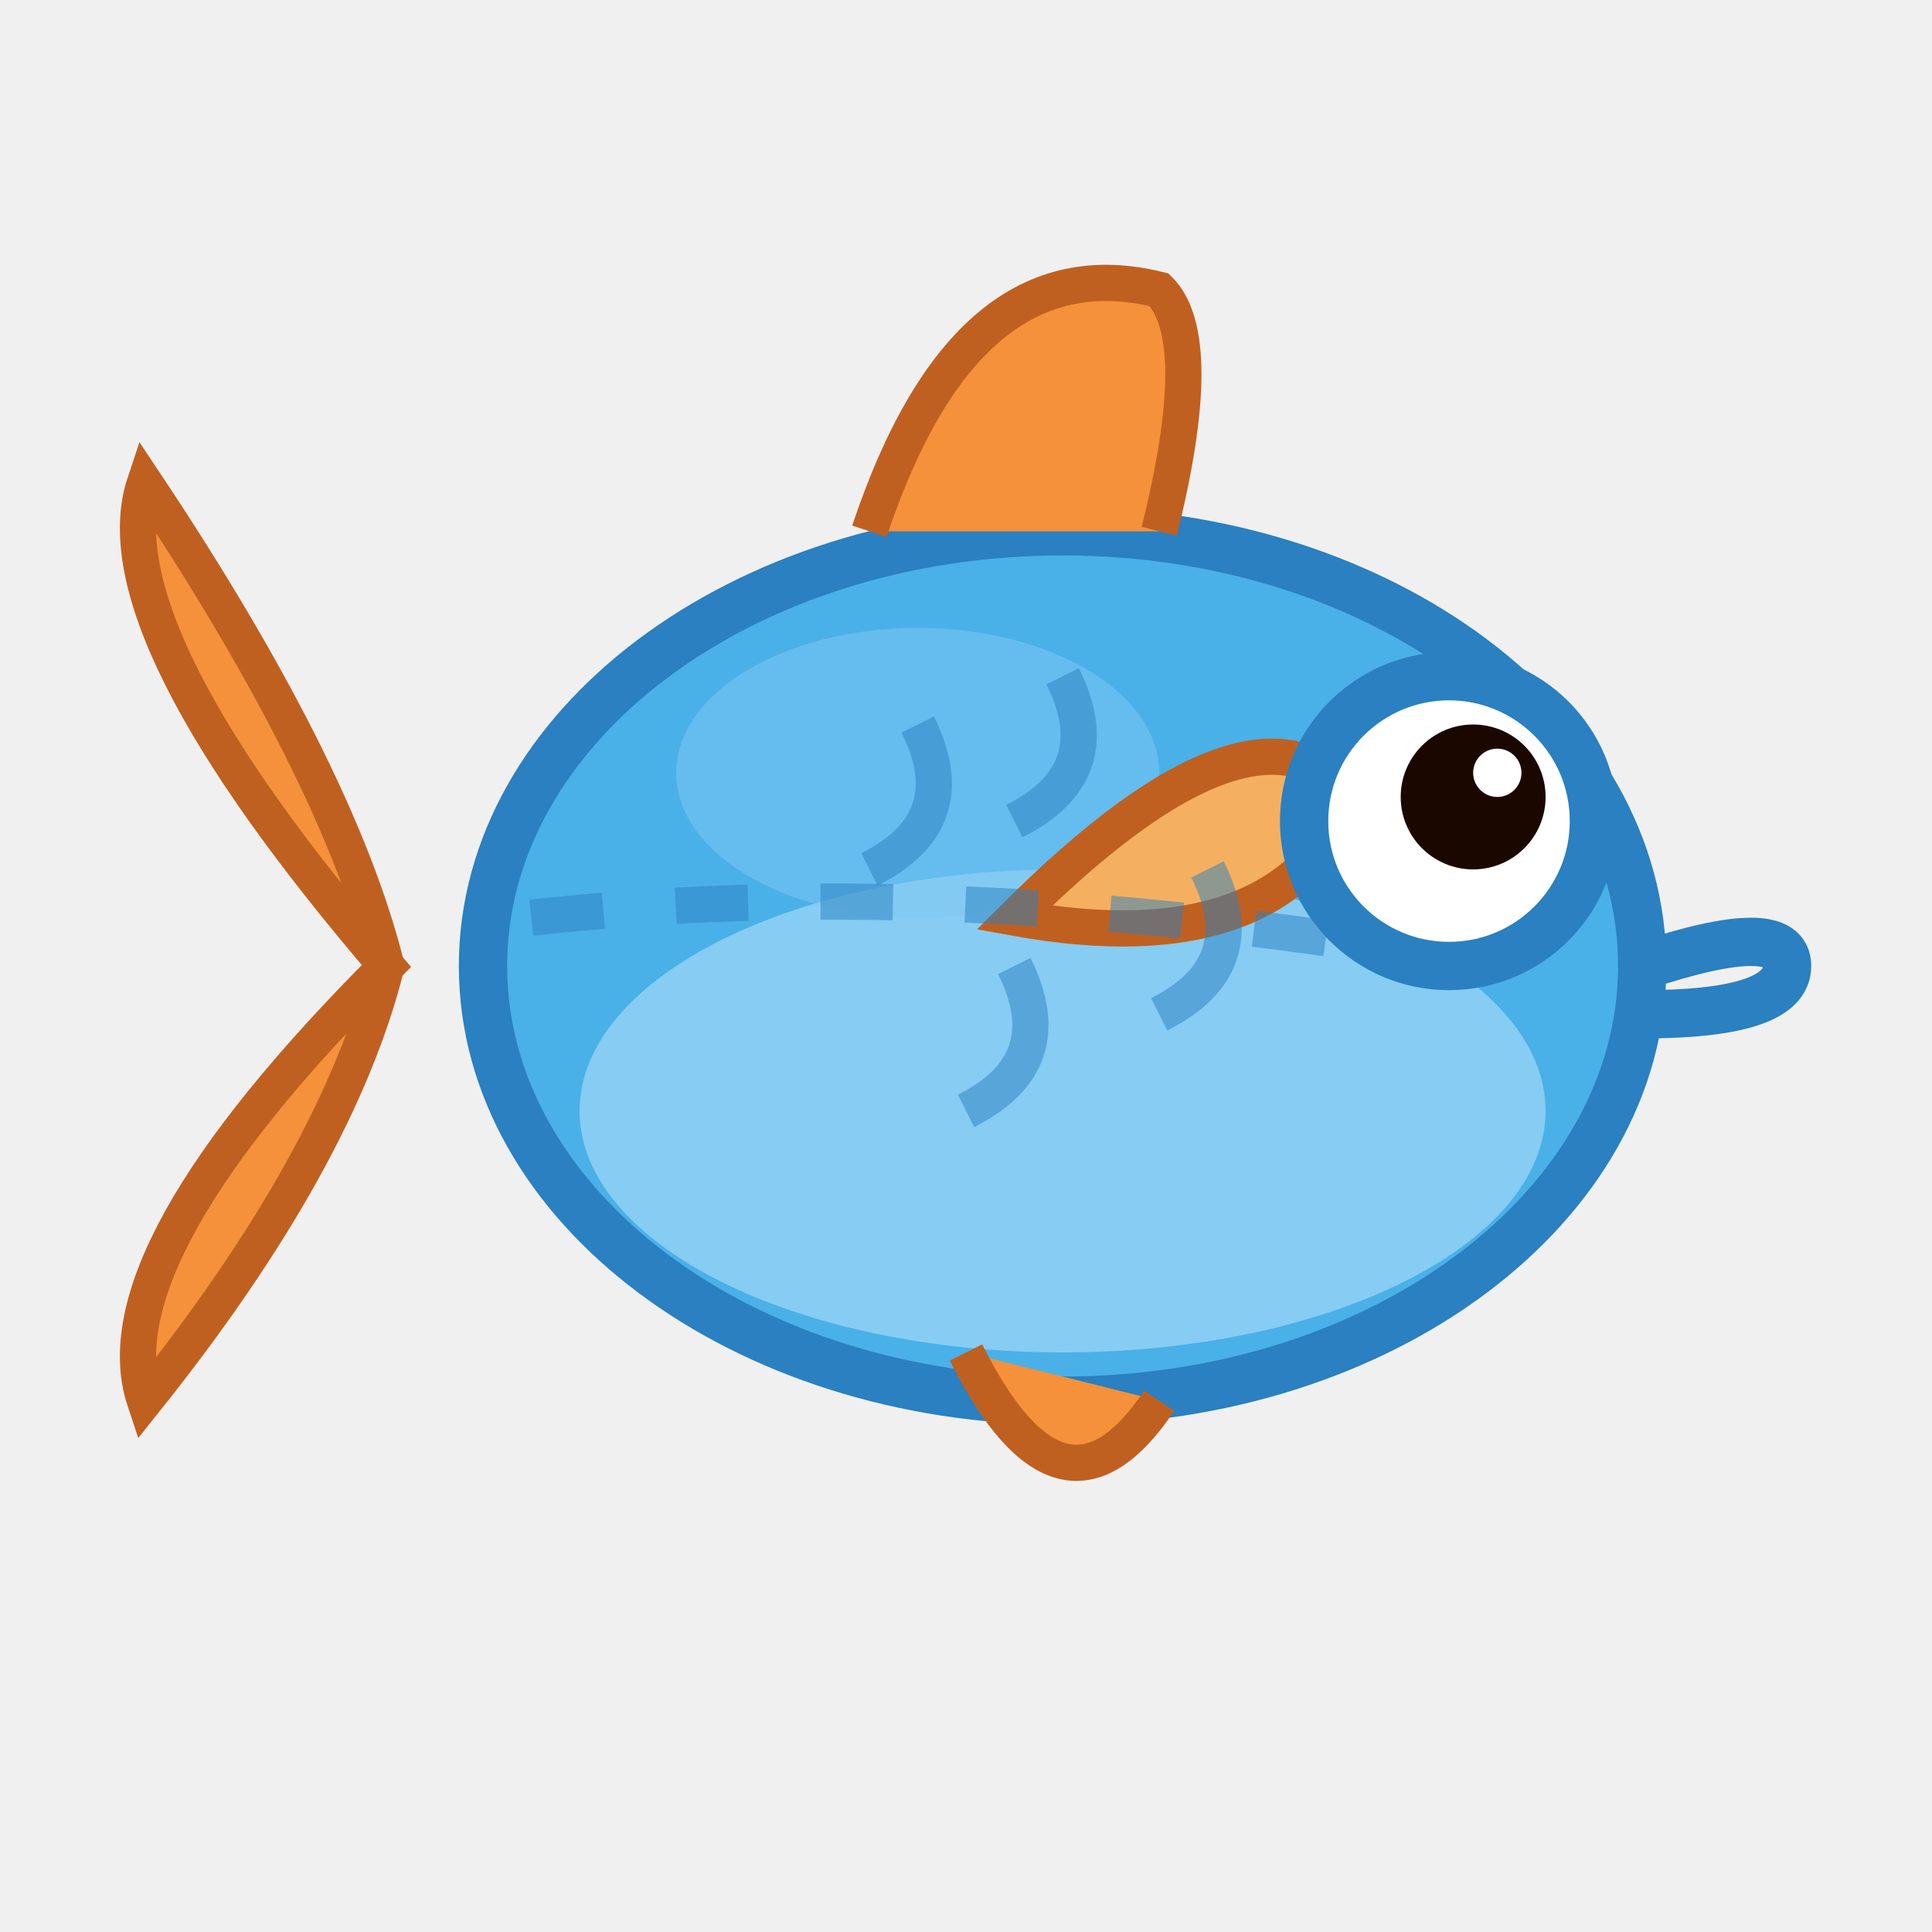
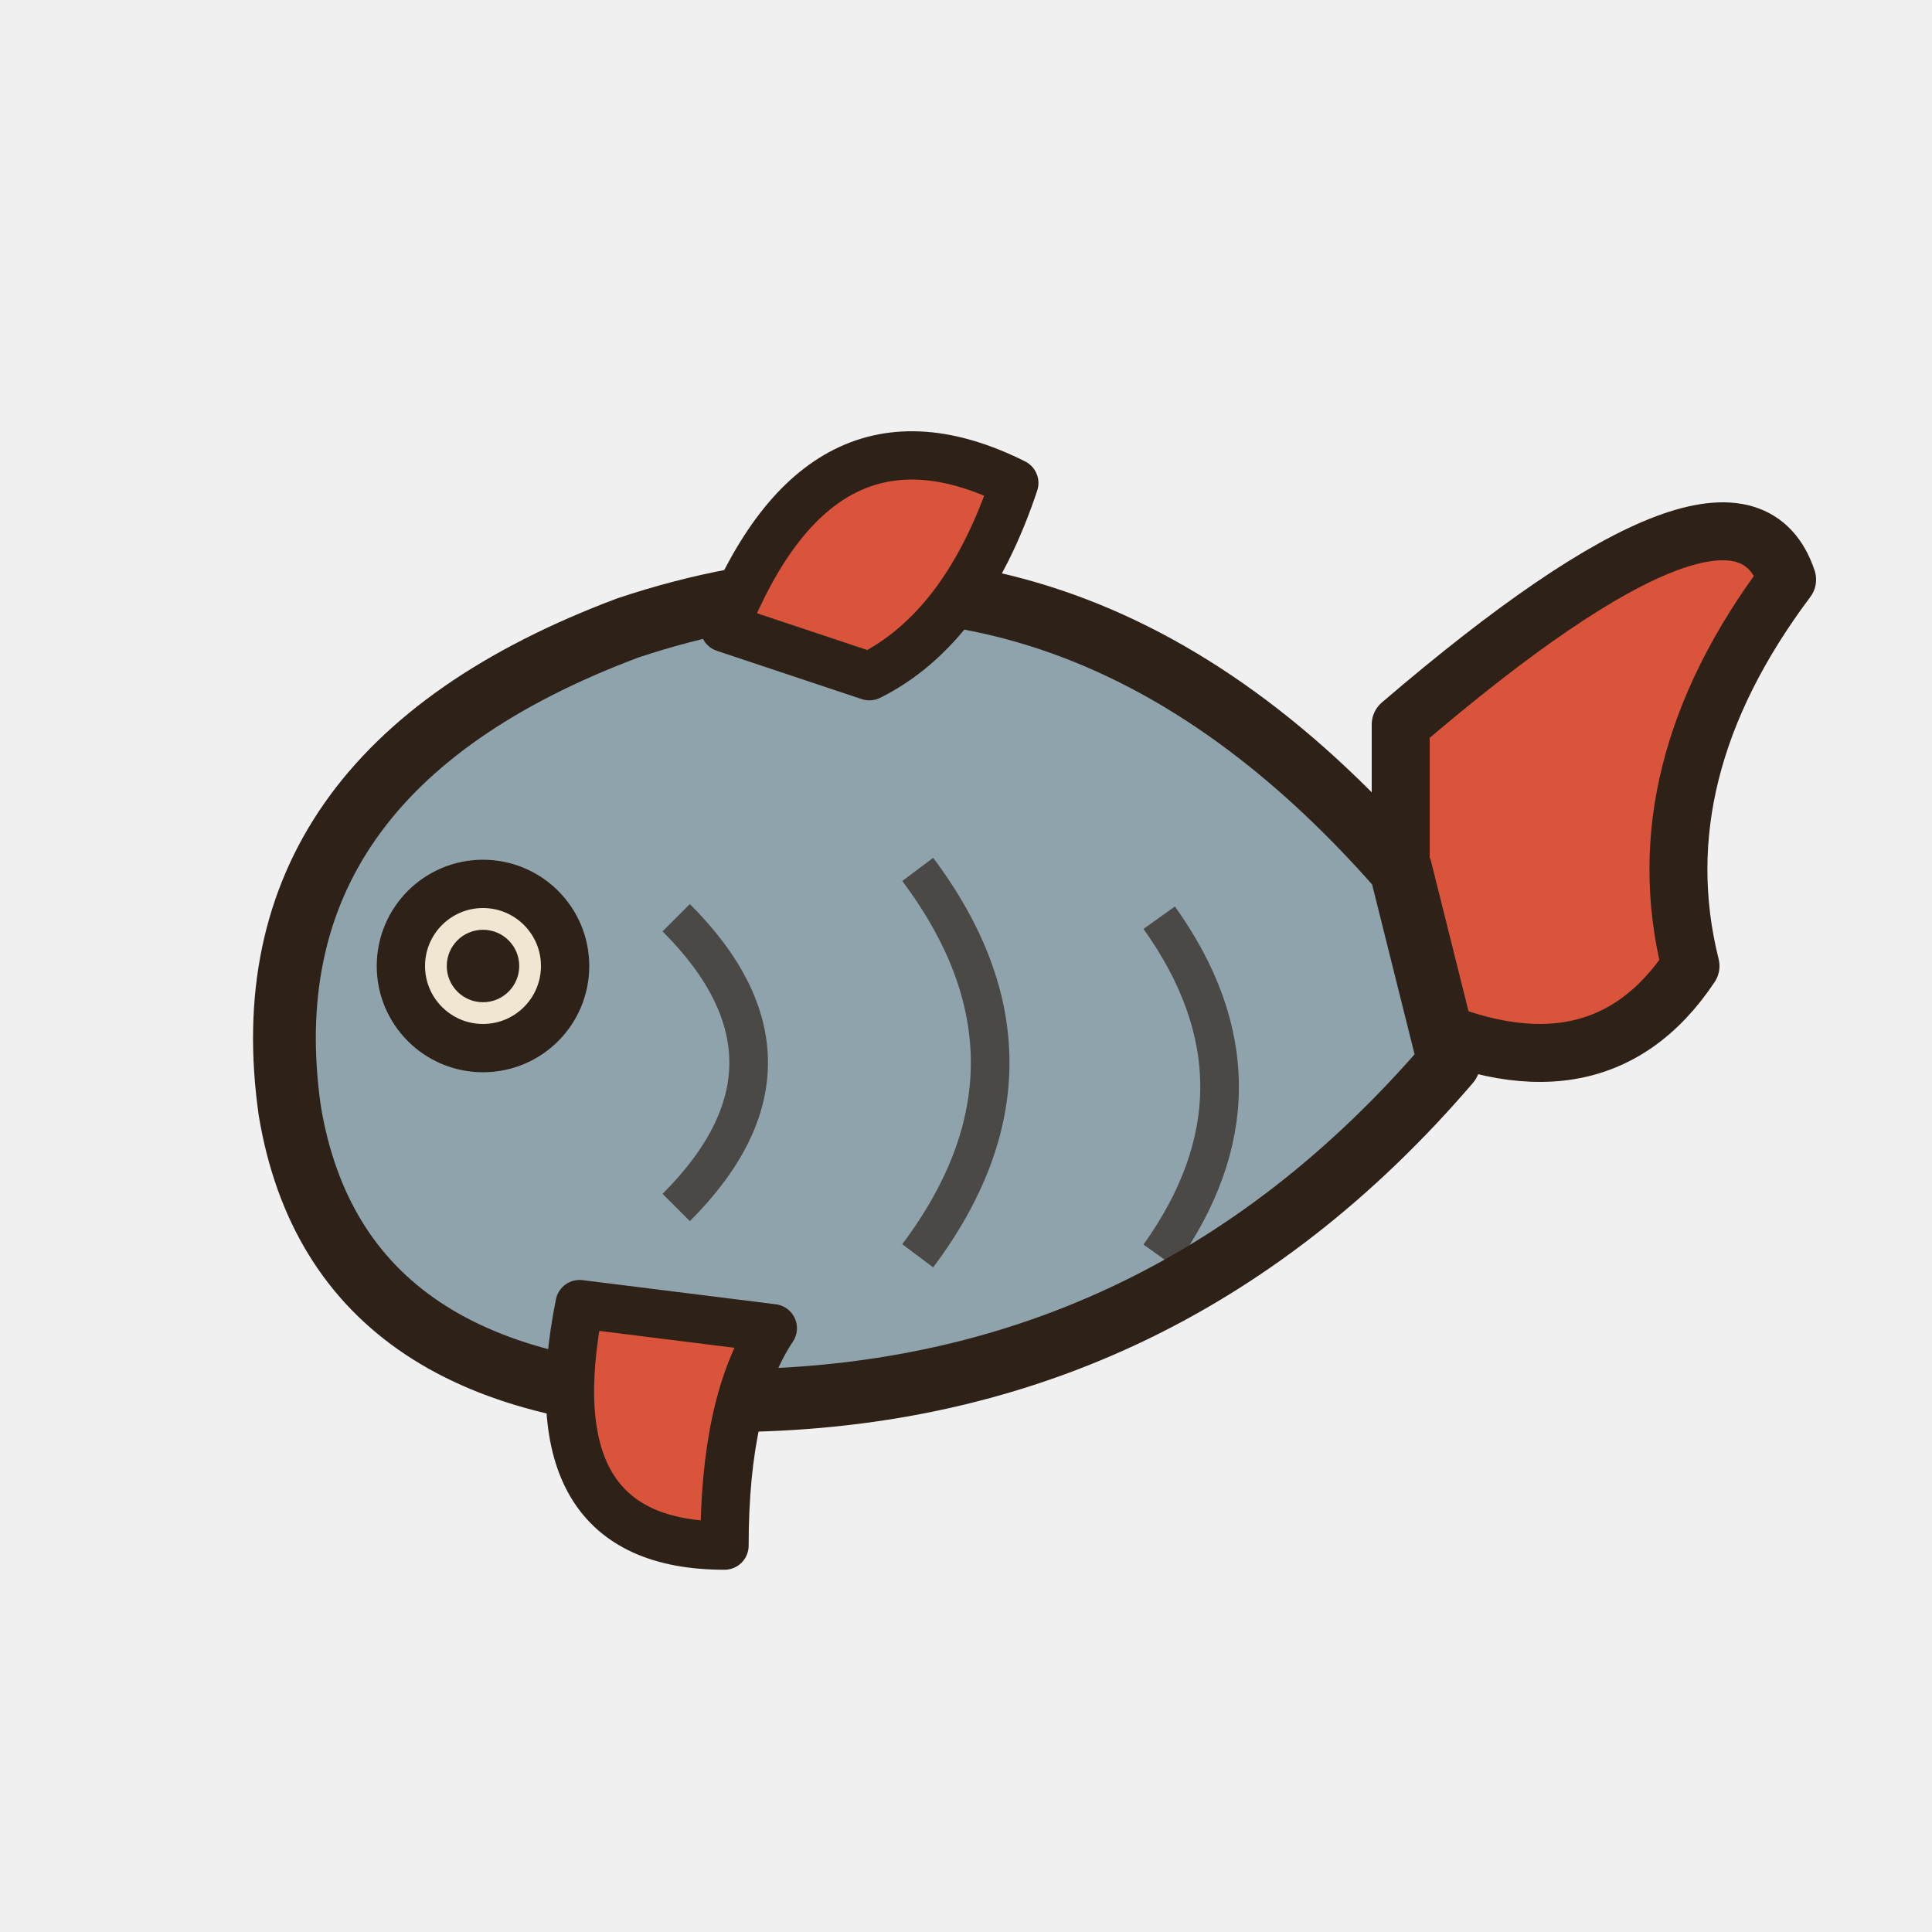
<svg xmlns="http://www.w3.org/2000/svg" viewBox="0 0 80 80">
-   <path d="M16,40 Q4,26 6,20 Q14,32 16,40 Q14,48 6,58 Q4,52 16,40 Z" fill="#f4913a" stroke="#c06020" stroke-width="1.5" />
-   <ellipse cx="44" cy="40" rx="24" ry="18" fill="#4ab0e8" />
-   <ellipse cx="44" cy="46" rx="20" ry="10" fill="#a0d8f8" opacity="0.7" />
-   <ellipse cx="38" cy="32" rx="10" ry="6" fill="#80c8f4" opacity="0.5" />
-   <ellipse cx="44" cy="40" rx="24" ry="18" fill="none" stroke="#2a80c0" stroke-width="2" />
-   <path d="M36,22 Q40,10 48,12 Q50,14 48,22" fill="#f4913a" stroke="#c06020" stroke-width="1.5" />
-   <path d="M42,38 Q52,28 56,33 Q53,40 42,38 Z" fill="#f4b060" stroke="#c06020" stroke-width="1.5" />
-   <path d="M40,56 Q44,64 48,58" fill="#f4913a" stroke="#c06020" stroke-width="1.5" />
-   <path d="M44,28 Q46,32 42,34" stroke="#2a80c0" stroke-width="1.5" fill="none" opacity="0.5" />
-   <path d="M38,30 Q40,34 36,36" stroke="#2a80c0" stroke-width="1.5" fill="none" opacity="0.5" />
-   <path d="M50,36 Q52,40 48,42" stroke="#2a80c0" stroke-width="1.5" fill="none" opacity="0.5" />
-   <path d="M42,40 Q44,44 40,46" stroke="#2a80c0" stroke-width="1.5" fill="none" opacity="0.5" />
-   <path d="M22,38 Q40,36 62,40" stroke="#2a80c0" stroke-width="1.5" stroke-dasharray="3,3" fill="none" opacity="0.5" />
-   <circle cx="60" cy="34" r="6" fill="white" stroke="#2a80c0" stroke-width="2" />
-   <circle cx="61" cy="33" r="3" fill="#1a0800" />
-   <circle cx="62" cy="32" r="1" fill="white" />
-   <path d="M68,40 Q74,38 74,40 Q74,42 68,42" stroke="#2a80c0" stroke-width="2" fill="none" />
+   <path d="M58,30 Q72,18 74,24 Q68,32 70,40 Q66,46 58,42 Z" fill="#D9543A" stroke="#2E2218" stroke-width="2.4" stroke-linejoin="round" />
+   <path d="M58,36            Q44,20 26,26            Q10,32 12,46            Q14,58 30,58            Q48,58 60,44 Z" fill="#8FA3AD" stroke="#2E2218" stroke-width="2.6" stroke-linejoin="round" />
+   <path d="M30,26 Q34,16 42,20 Q40,26 36,28 Z" fill="#D9543A" stroke="#2E2218" stroke-width="2" stroke-linejoin="round" />
+   <path d="M24,54 Q22,64 30,64 Q30,58 32,55 Z" fill="#D9543A" stroke="#2E2218" stroke-width="2" stroke-linejoin="round" />
+   <g fill="none" stroke="#2E2218" stroke-width="1.6" opacity="0.7">
+     <path d="M28,38 Q34,44 28,50" />
+     <path d="M38,36 Q44,44 38,52" />
+     <path d="M48,38 Q53,45 48,52" />
+   </g>
+   <circle cx="20" cy="40" r="3.4" fill="#F0E6D2" stroke="#2E2218" stroke-width="2" />
+   <circle cx="20" cy="40" r="1.5" fill="#2E2218" />
</svg>
